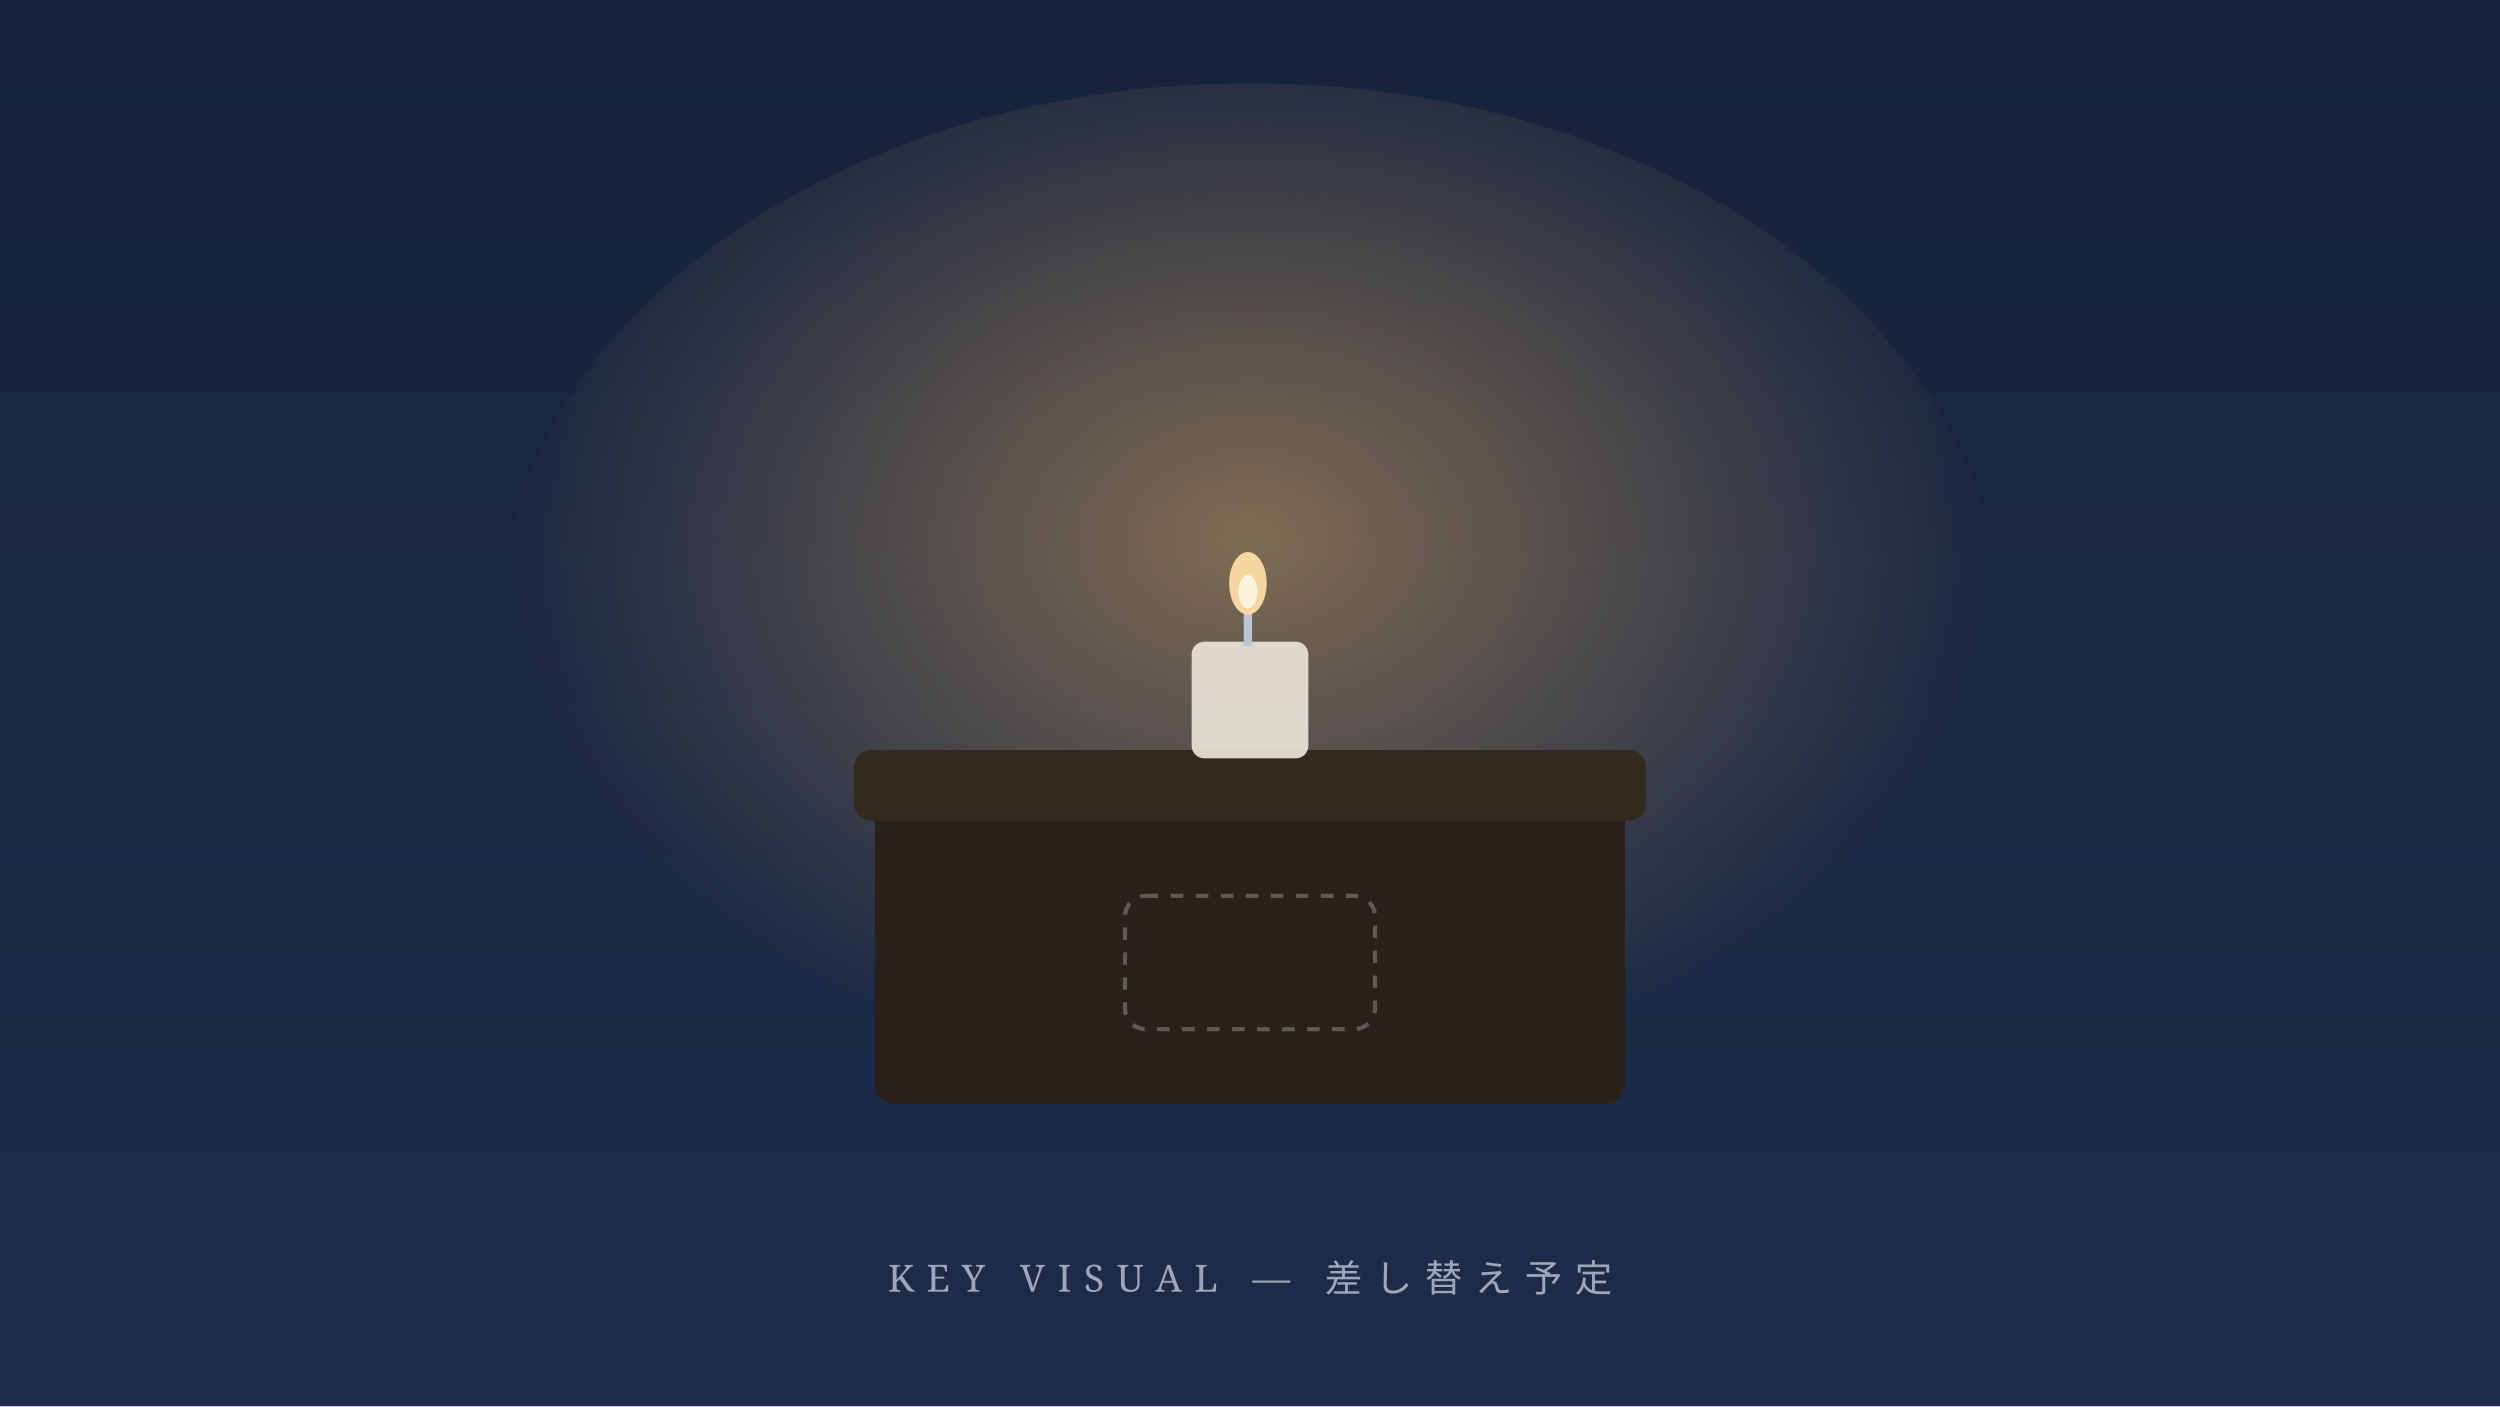
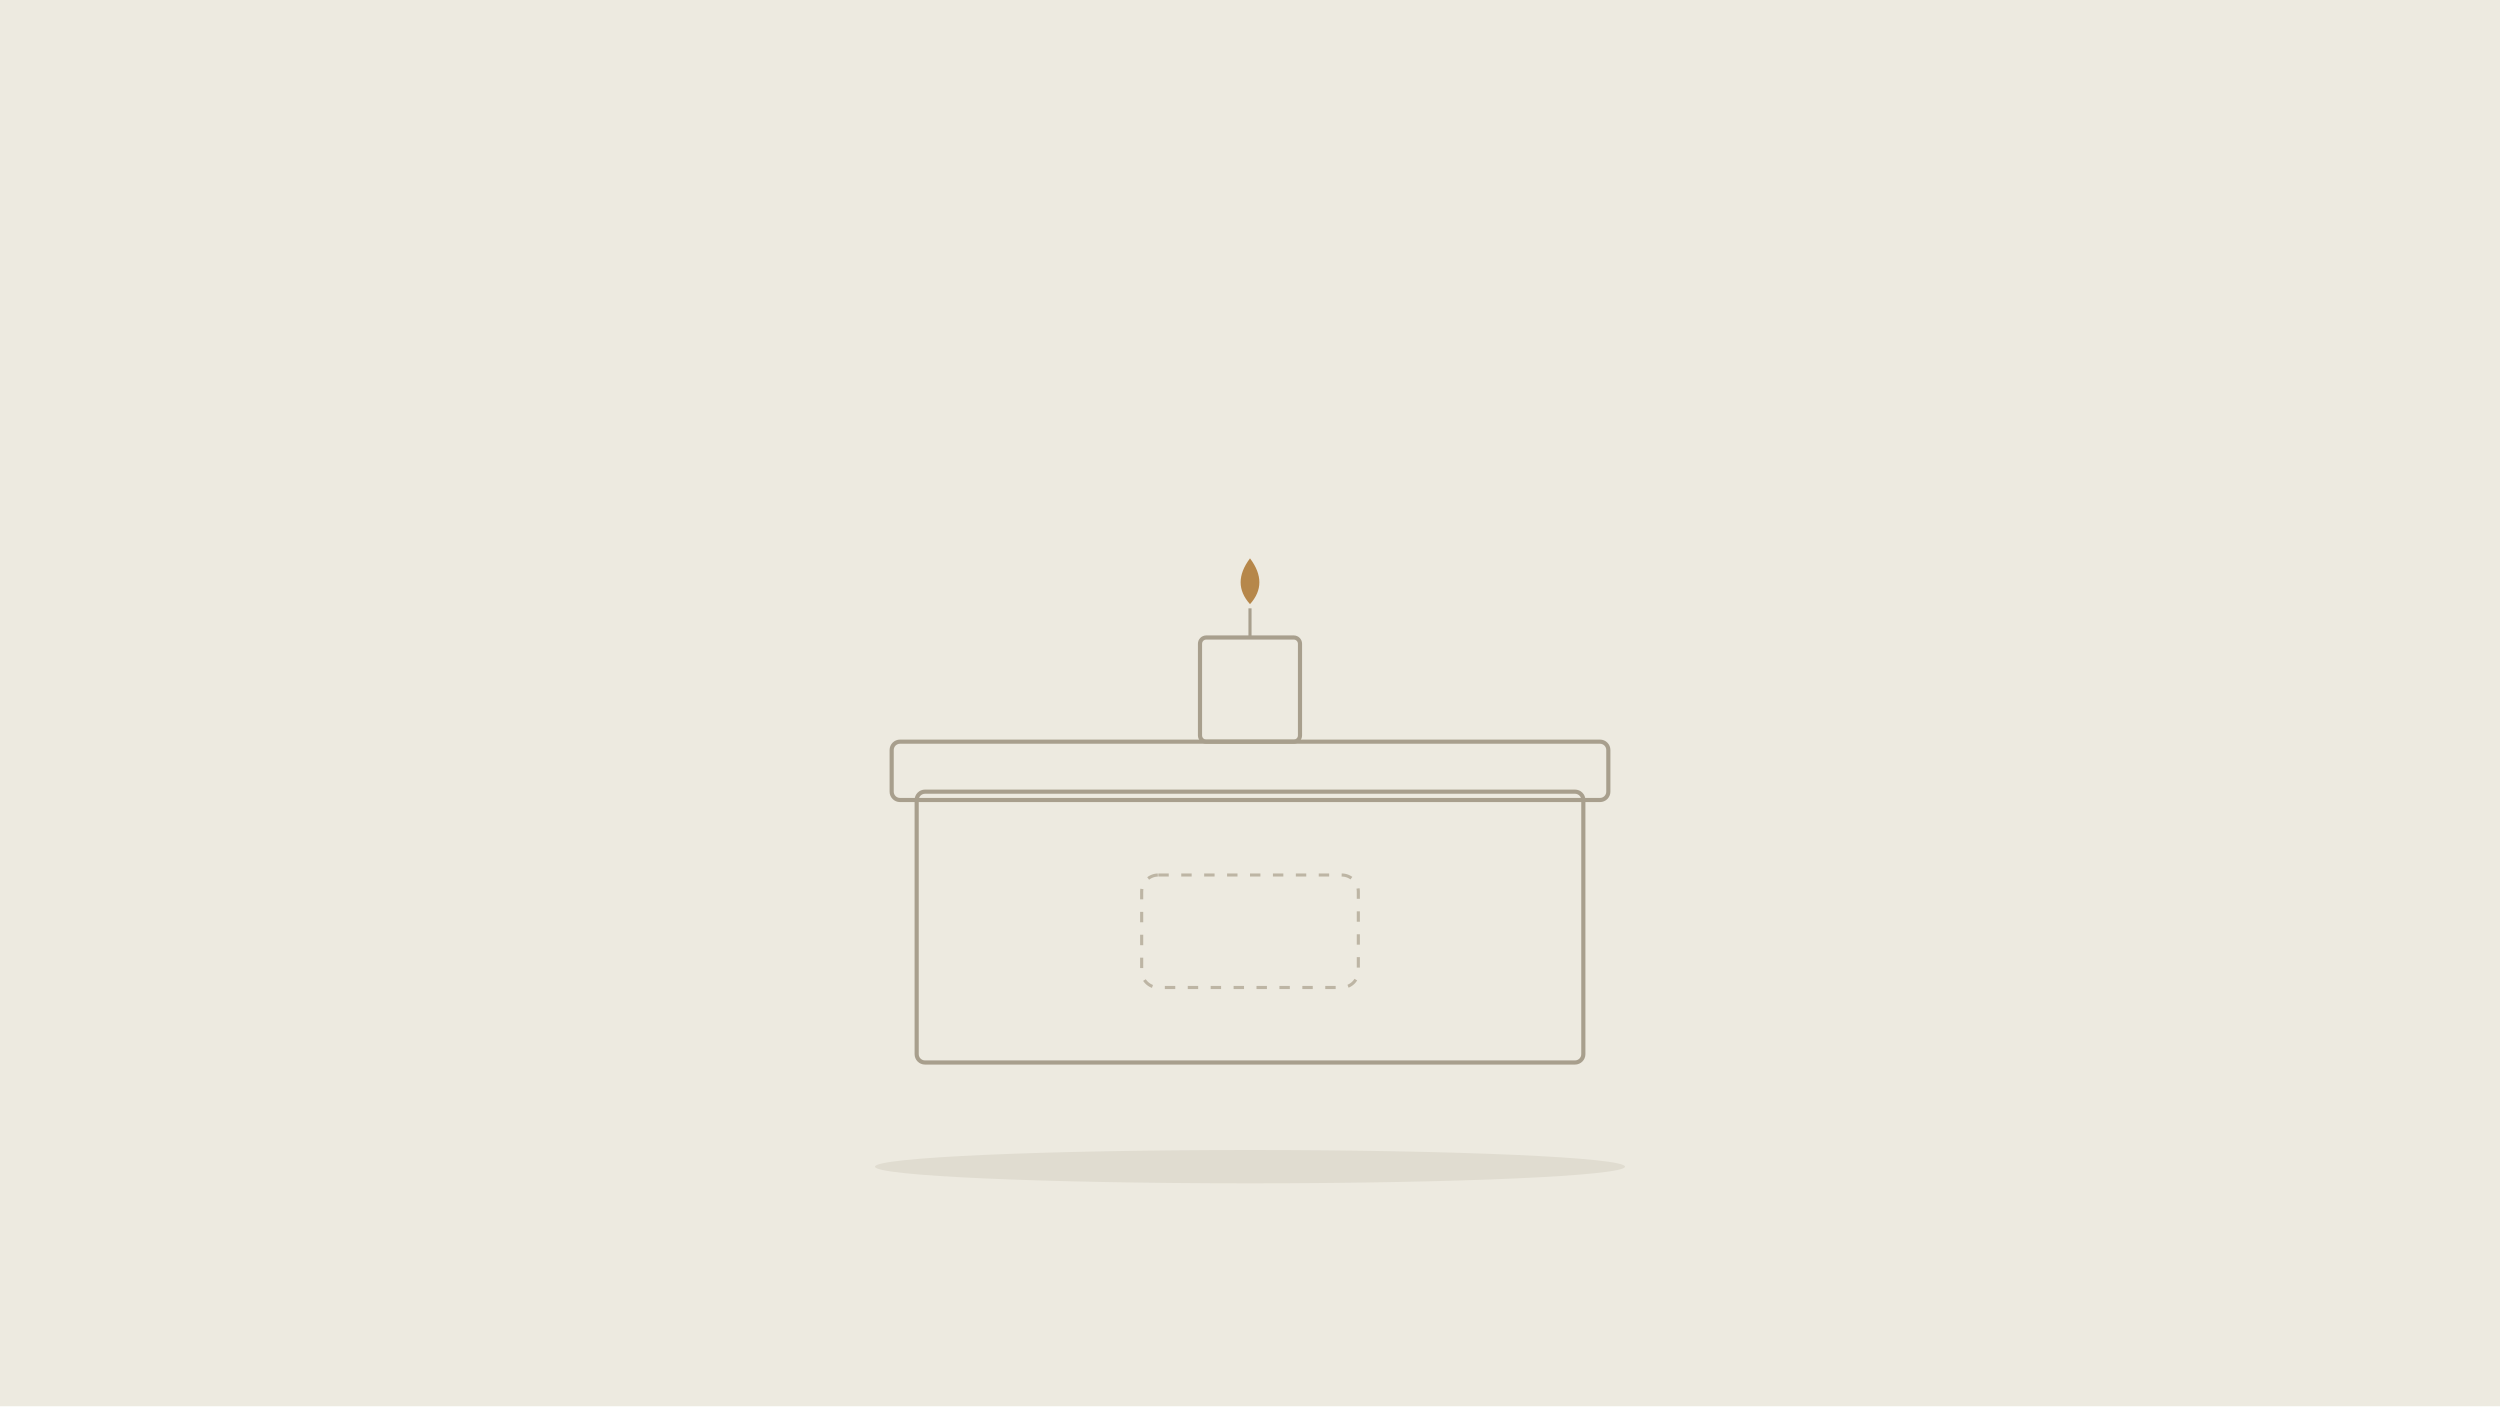
<svg xmlns="http://www.w3.org/2000/svg" viewBox="0 0 1200 675" role="img" aria-label="placeholder">
-   <defs>
-     <linearGradient id="bg" x1="0" y1="0" x2="0" y2="1">
-       <stop offset="0" stop-color="#17233c" />
-       <stop offset="1" stop-color="#1e2c4a" />
-     </linearGradient>
-     <radialGradient id="glow" cx="0.5" cy="0.42" r="0.5">
-       <stop offset="0" stop-color="#e4b167" stop-opacity="0.5" />
-       <stop offset="1" stop-color="#e4b167" stop-opacity="0" />
-     </radialGradient>
-   </defs>
-   <rect width="1200" height="675" fill="url(#bg)" />
-   <ellipse cx="600" cy="300" rx="360" ry="260" fill="url(#glow)" />
-   <rect x="420" y="380" width="360" height="150" rx="10" fill="#2a2118" />
-   <rect x="410" y="360" width="380" height="34" rx="8" fill="#332a1e" />
-   <rect x="540" y="430" width="120" height="64" rx="10" fill="none" stroke="#bcc5d6" stroke-opacity="0.35" stroke-width="2" stroke-dasharray="6 6" />
-   <rect x="572" y="308" width="56" height="56" rx="6" fill="#e9e4d8" fill-opacity="0.92" />
-   <rect x="597" y="292" width="4" height="18" fill="#bcc5d6" />
-   <ellipse cx="599" cy="280" rx="9" ry="15" fill="#f5d7a1" />
-   <ellipse cx="599" cy="284" rx="4.5" ry="8" fill="#fff4dd" />
-   <text x="600" y="620" text-anchor="middle" font-family="serif" font-size="18" letter-spacing="6" fill="#bcc5d6" fill-opacity="0.8">KEY VISUAL — 差し替え予定</text>
+   <rect width="1200" height="675" fill="#edeae0" />
+   <rect x="440" y="380" width="320" height="130" rx="4" fill="none" stroke="#a89f8d" stroke-width="2" />
+   <rect x="428" y="356" width="344" height="28" rx="4" fill="none" stroke="#a89f8d" stroke-width="2" />
+   <rect x="548" y="420" width="104" height="54" rx="8" fill="none" stroke="#bdb5a4" stroke-width="1.5" stroke-dasharray="5 6" />
+   <rect x="576" y="306" width="48" height="50" rx="3" fill="none" stroke="#a89f8d" stroke-width="2" />
+   <line x1="600" y1="292" x2="600" y2="306" stroke="#a89f8d" stroke-width="1.5" />
+   <path d="M600 268 q9 12 0 22 q-9 -10 0 -22" fill="#b6874a" />
+   <ellipse cx="600" cy="560" rx="180" ry="8" fill="#e0dcd0" />
</svg>
